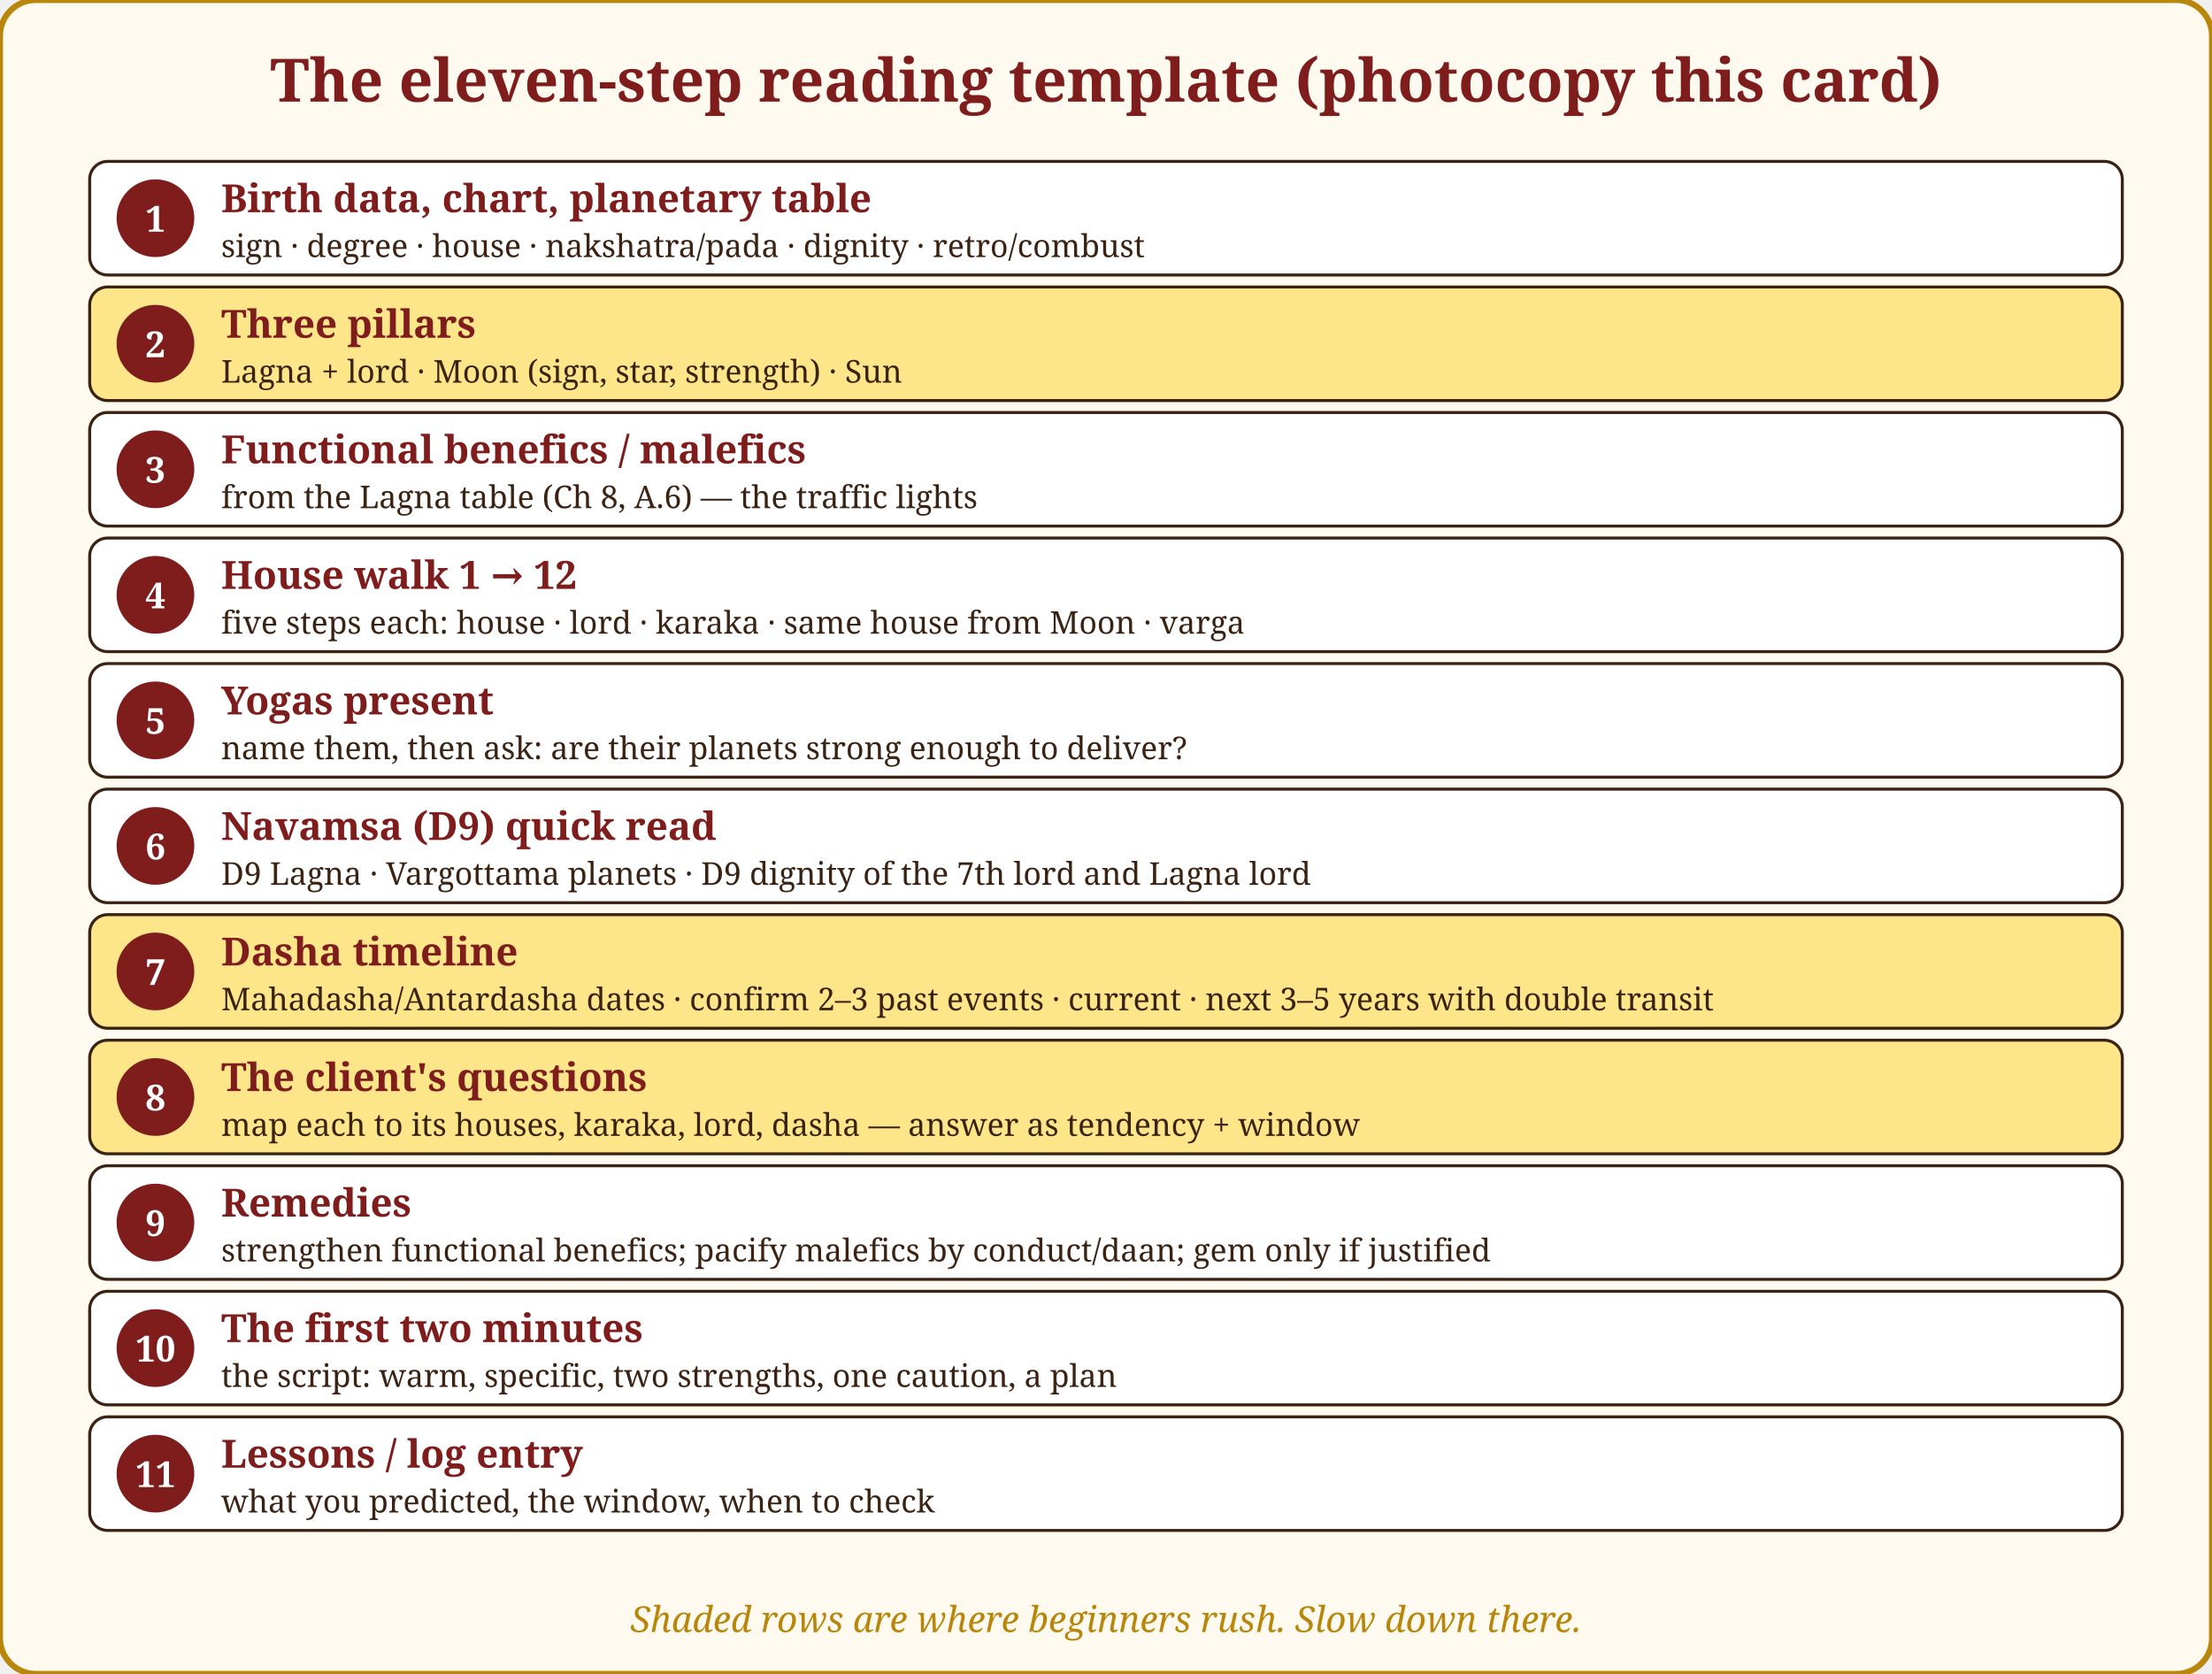
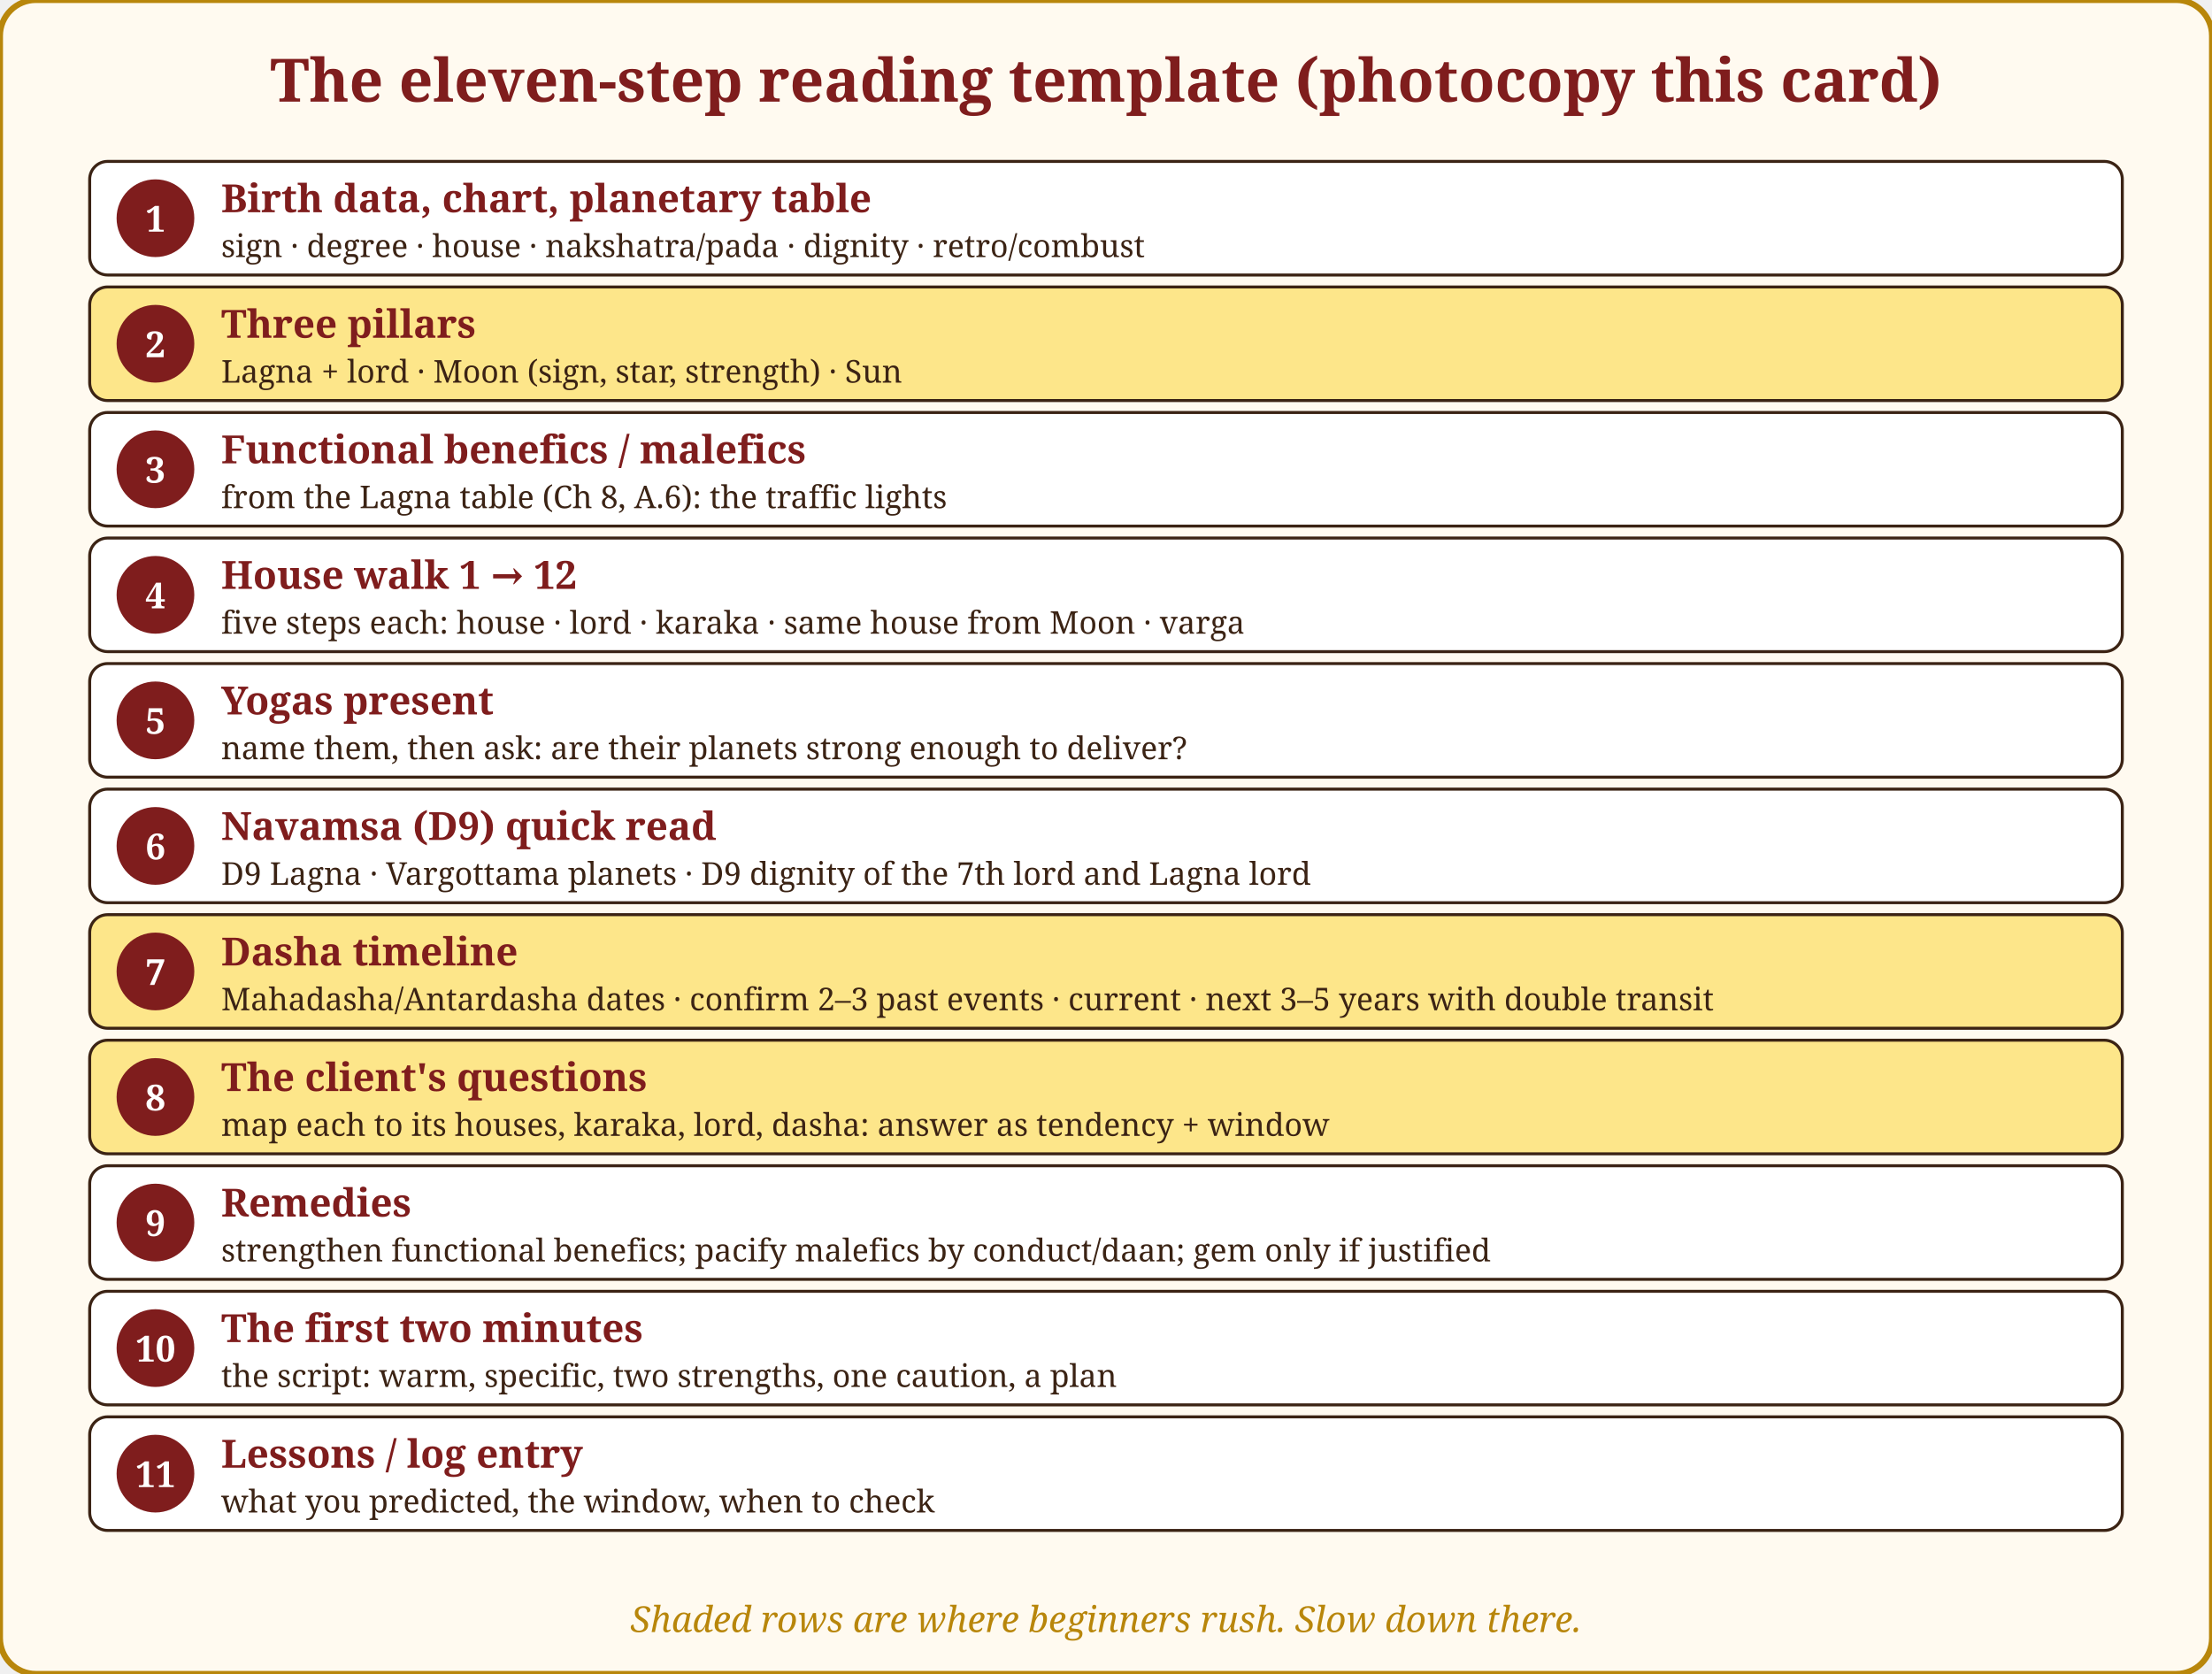
<svg xmlns="http://www.w3.org/2000/svg" width="740" height="560" viewBox="0 0 740 560" font-family="Georgia, serif">
  <rect x="0" y="0" width="740" height="560" rx="12" fill="#fffaf0" stroke="#b8860b" stroke-width="2" />
  <text x="370.0" y="34" text-anchor="middle" font-size="20" font-weight="bold" fill="#7f1d1d">The eleven-step reading template (photocopy this card)</text>
  <rect x="30" y="54" width="680" height="38" rx="6" fill="#fff" stroke="#3b2314" stroke-width="1" />
  <circle cx="52" cy="73" r="13" fill="#7f1d1d" />
  <text x="52" y="77.5" text-anchor="middle" font-size="12" fill="#fff" font-weight="bold">1</text>
  <text x="74" y="71" text-anchor="start" font-size="13" fill="#7f1d1d" font-weight="bold">Birth data, chart, planetary table</text>
  <text x="74" y="86" text-anchor="start" font-size="10.5" fill="#3b2314">sign · degree · house · nakshatra/pada · dignity · retro/combust</text>
  <rect x="30" y="96" width="680" height="38" rx="6" fill="#fde68a" stroke="#3b2314" stroke-width="1" />
  <circle cx="52" cy="115" r="13" fill="#7f1d1d" />
  <text x="52" y="119.5" text-anchor="middle" font-size="12" fill="#fff" font-weight="bold">2</text>
  <text x="74" y="113" text-anchor="start" font-size="13" fill="#7f1d1d" font-weight="bold">Three pillars</text>
  <text x="74" y="128" text-anchor="start" font-size="10.5" fill="#3b2314">Lagna + lord · Moon (sign, star, strength) · Sun</text>
  <rect x="30" y="138" width="680" height="38" rx="6" fill="#fff" stroke="#3b2314" stroke-width="1" />
  <circle cx="52" cy="157" r="13" fill="#7f1d1d" />
  <text x="52" y="161.5" text-anchor="middle" font-size="12" fill="#fff" font-weight="bold">3</text>
  <text x="74" y="155" text-anchor="start" font-size="13" fill="#7f1d1d" font-weight="bold">Functional benefics / malefics</text>
-   <text x="74" y="170" text-anchor="start" font-size="10.5" fill="#3b2314">from the Lagna table (Ch 8, A.6) — the traffic lights</text>
+   <text x="74" y="170" text-anchor="start" font-size="10.5" fill="#3b2314">from the Lagna table (Ch 8, A.6): the traffic lights</text>
  <rect x="30" y="180" width="680" height="38" rx="6" fill="#fff" stroke="#3b2314" stroke-width="1" />
  <circle cx="52" cy="199" r="13" fill="#7f1d1d" />
  <text x="52" y="203.5" text-anchor="middle" font-size="12" fill="#fff" font-weight="bold">4</text>
  <text x="74" y="197" text-anchor="start" font-size="13" fill="#7f1d1d" font-weight="bold">House walk 1 → 12</text>
  <text x="74" y="212" text-anchor="start" font-size="10.5" fill="#3b2314">five steps each: house · lord · karaka · same house from Moon · varga</text>
  <rect x="30" y="222" width="680" height="38" rx="6" fill="#fff" stroke="#3b2314" stroke-width="1" />
  <circle cx="52" cy="241" r="13" fill="#7f1d1d" />
  <text x="52" y="245.5" text-anchor="middle" font-size="12" fill="#fff" font-weight="bold">5</text>
  <text x="74" y="239" text-anchor="start" font-size="13" fill="#7f1d1d" font-weight="bold">Yogas present</text>
  <text x="74" y="254" text-anchor="start" font-size="10.5" fill="#3b2314">name them, then ask: are their planets strong enough to deliver?</text>
  <rect x="30" y="264" width="680" height="38" rx="6" fill="#fff" stroke="#3b2314" stroke-width="1" />
  <circle cx="52" cy="283" r="13" fill="#7f1d1d" />
  <text x="52" y="287.5" text-anchor="middle" font-size="12" fill="#fff" font-weight="bold">6</text>
  <text x="74" y="281" text-anchor="start" font-size="13" fill="#7f1d1d" font-weight="bold">Navamsa (D9) quick read</text>
  <text x="74" y="296" text-anchor="start" font-size="10.5" fill="#3b2314">D9 Lagna · Vargottama planets · D9 dignity of the 7th lord and Lagna lord</text>
  <rect x="30" y="306" width="680" height="38" rx="6" fill="#fde68a" stroke="#3b2314" stroke-width="1" />
  <circle cx="52" cy="325" r="13" fill="#7f1d1d" />
  <text x="52" y="329.5" text-anchor="middle" font-size="12" fill="#fff" font-weight="bold">7</text>
  <text x="74" y="323" text-anchor="start" font-size="13" fill="#7f1d1d" font-weight="bold">Dasha timeline</text>
  <text x="74" y="338" text-anchor="start" font-size="10.5" fill="#3b2314">Mahadasha/Antardasha dates · confirm 2–3 past events · current · next 3–5 years with double transit</text>
  <rect x="30" y="348" width="680" height="38" rx="6" fill="#fde68a" stroke="#3b2314" stroke-width="1" />
  <circle cx="52" cy="367" r="13" fill="#7f1d1d" />
  <text x="52" y="371.5" text-anchor="middle" font-size="12" fill="#fff" font-weight="bold">8</text>
  <text x="74" y="365" text-anchor="start" font-size="13" fill="#7f1d1d" font-weight="bold">The client's questions</text>
-   <text x="74" y="380" text-anchor="start" font-size="10.5" fill="#3b2314">map each to its houses, karaka, lord, dasha — answer as tendency + window</text>
+   <text x="74" y="380" text-anchor="start" font-size="10.5" fill="#3b2314">map each to its houses, karaka, lord, dasha: answer as tendency + window</text>
  <rect x="30" y="390" width="680" height="38" rx="6" fill="#fff" stroke="#3b2314" stroke-width="1" />
  <circle cx="52" cy="409" r="13" fill="#7f1d1d" />
  <text x="52" y="413.5" text-anchor="middle" font-size="12" fill="#fff" font-weight="bold">9</text>
  <text x="74" y="407" text-anchor="start" font-size="13" fill="#7f1d1d" font-weight="bold">Remedies</text>
  <text x="74" y="422" text-anchor="start" font-size="10.5" fill="#3b2314">strengthen functional benefics; pacify malefics by conduct/daan; gem only if justified</text>
  <rect x="30" y="432" width="680" height="38" rx="6" fill="#fff" stroke="#3b2314" stroke-width="1" />
  <circle cx="52" cy="451" r="13" fill="#7f1d1d" />
  <text x="52" y="455.5" text-anchor="middle" font-size="12" fill="#fff" font-weight="bold">10</text>
  <text x="74" y="449" text-anchor="start" font-size="13" fill="#7f1d1d" font-weight="bold">The first two minutes</text>
  <text x="74" y="464" text-anchor="start" font-size="10.5" fill="#3b2314">the script: warm, specific, two strengths, one caution, a plan</text>
  <rect x="30" y="474" width="680" height="38" rx="6" fill="#fff" stroke="#3b2314" stroke-width="1" />
  <circle cx="52" cy="493" r="13" fill="#7f1d1d" />
  <text x="52" y="497.5" text-anchor="middle" font-size="12" fill="#fff" font-weight="bold">11</text>
  <text x="74" y="491" text-anchor="start" font-size="13" fill="#7f1d1d" font-weight="bold">Lessons / log entry</text>
  <text x="74" y="506" text-anchor="start" font-size="10.5" fill="#3b2314">what you predicted, the window, when to check</text>
  <text x="370.0" y="546" text-anchor="middle" font-size="12" fill="#b8860b" font-style="italic">Shaded rows are where beginners rush. Slow down there.</text>
</svg>
